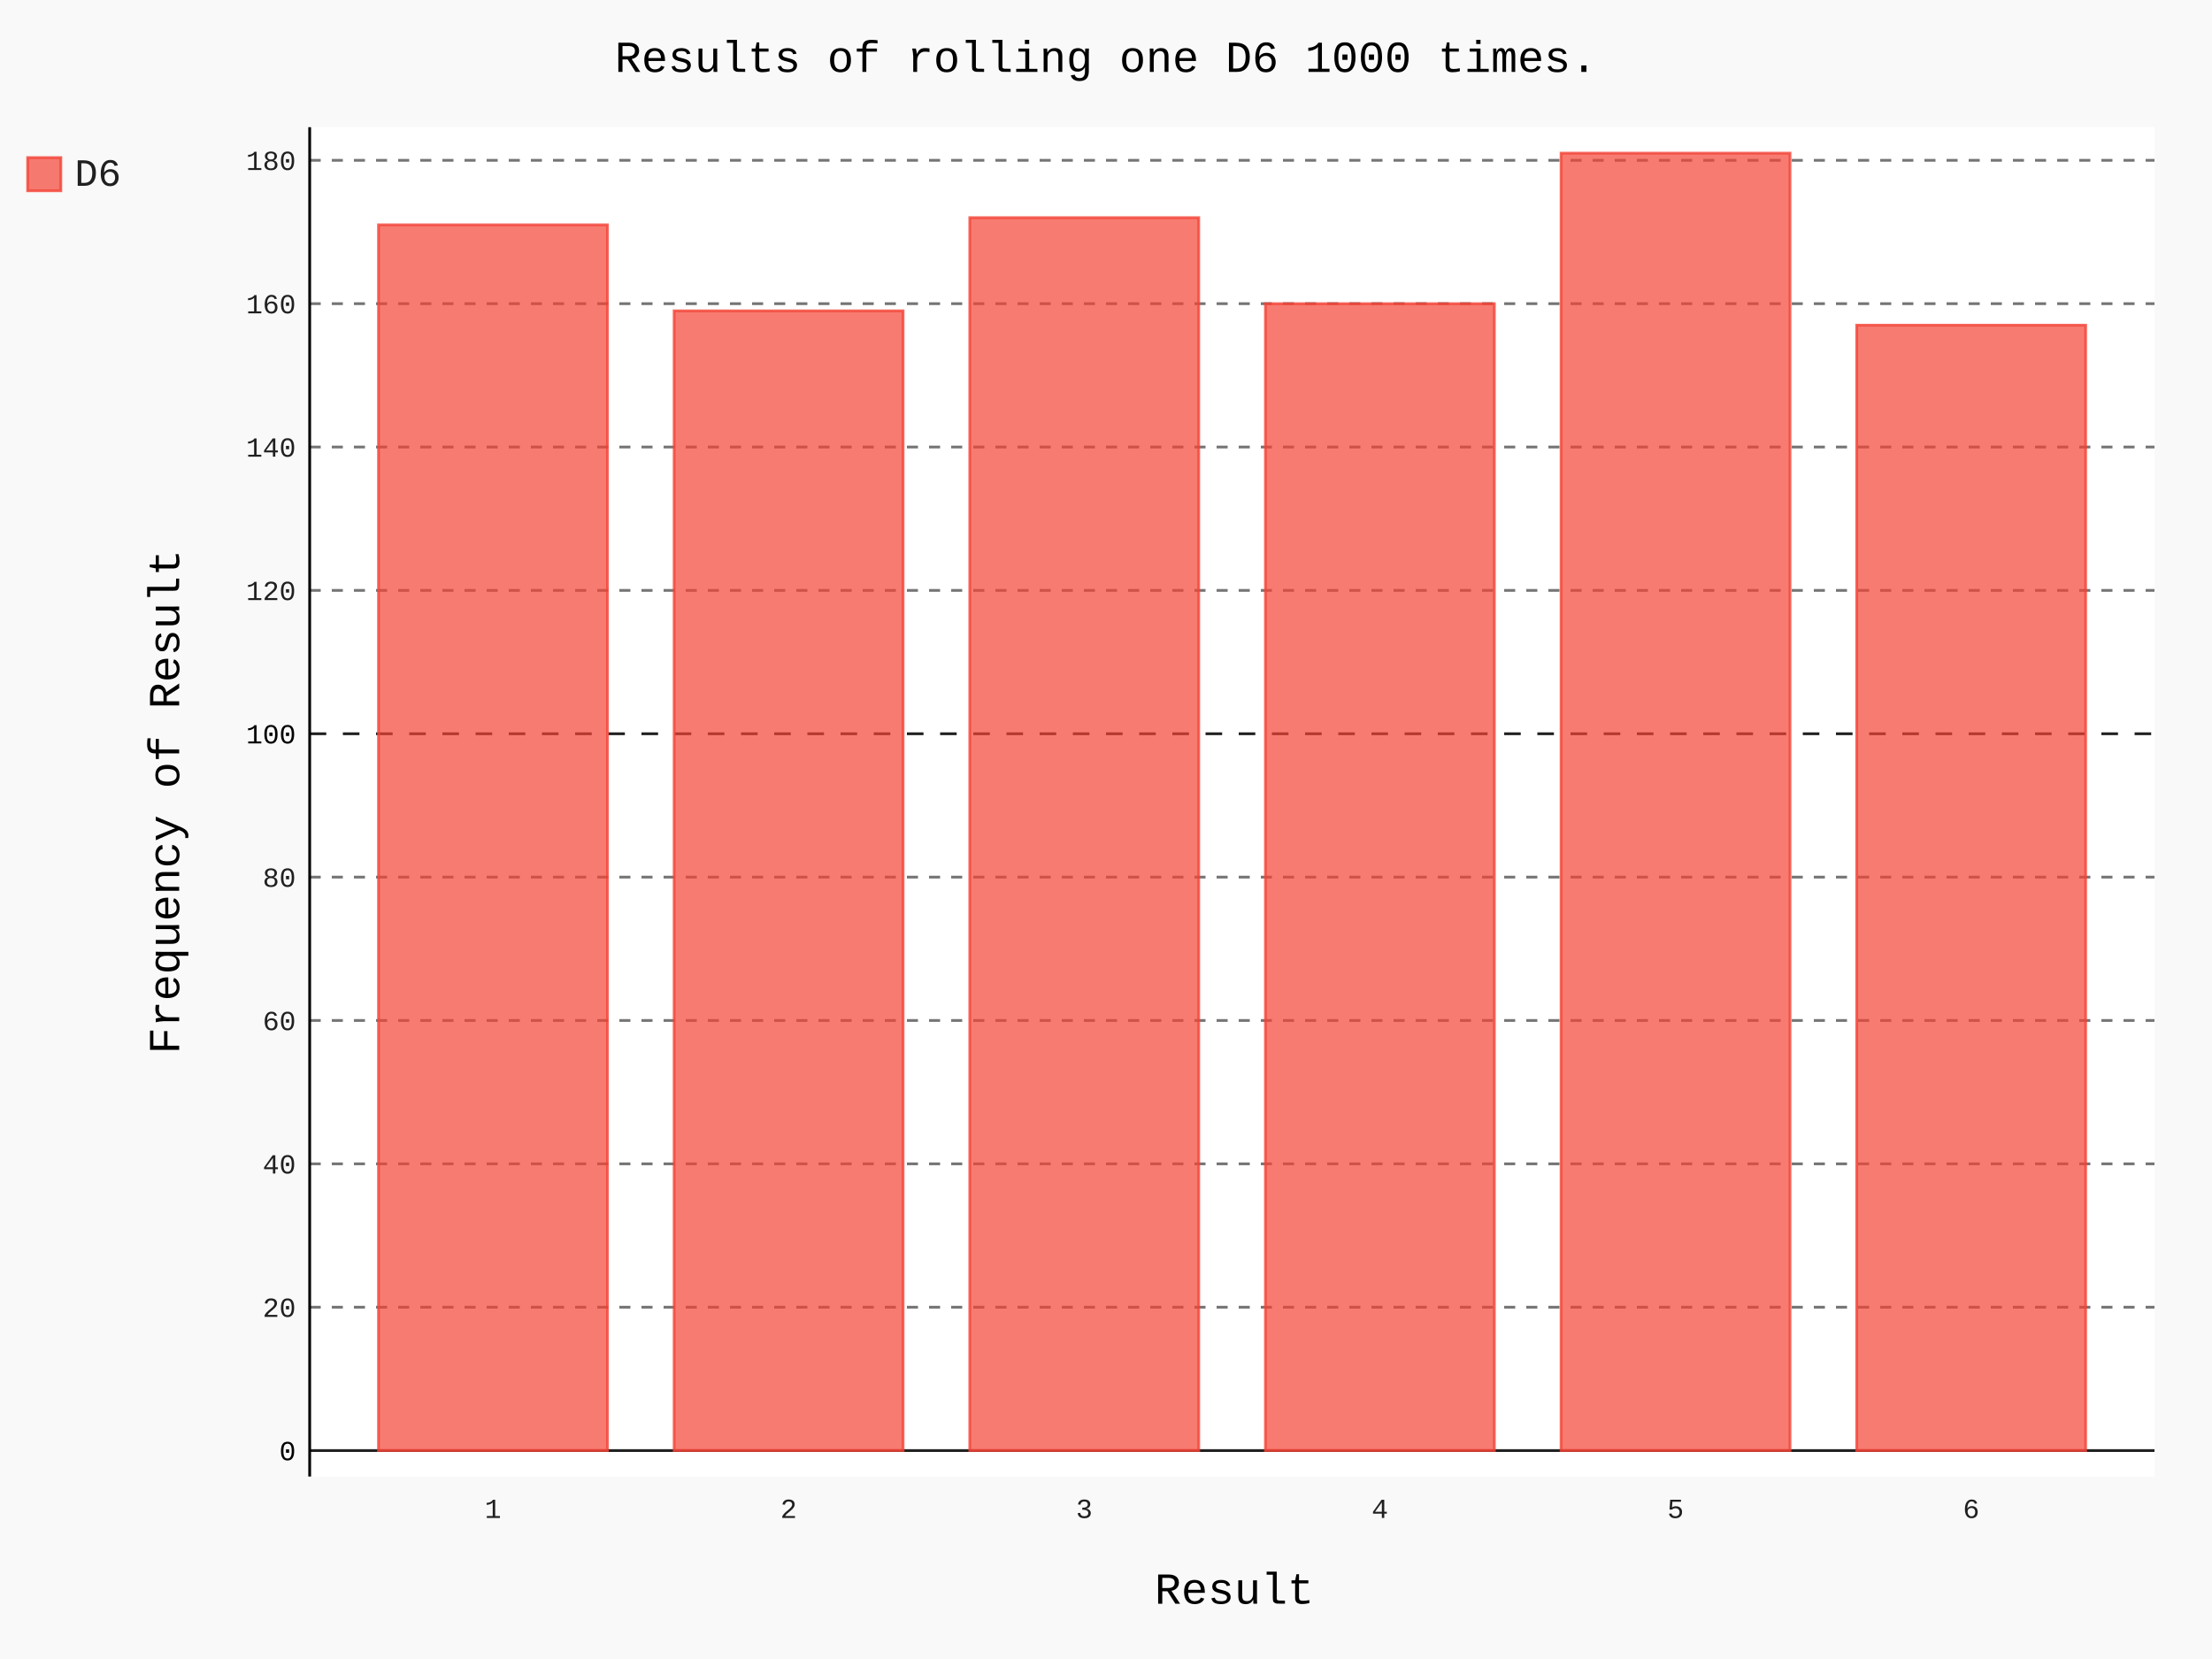
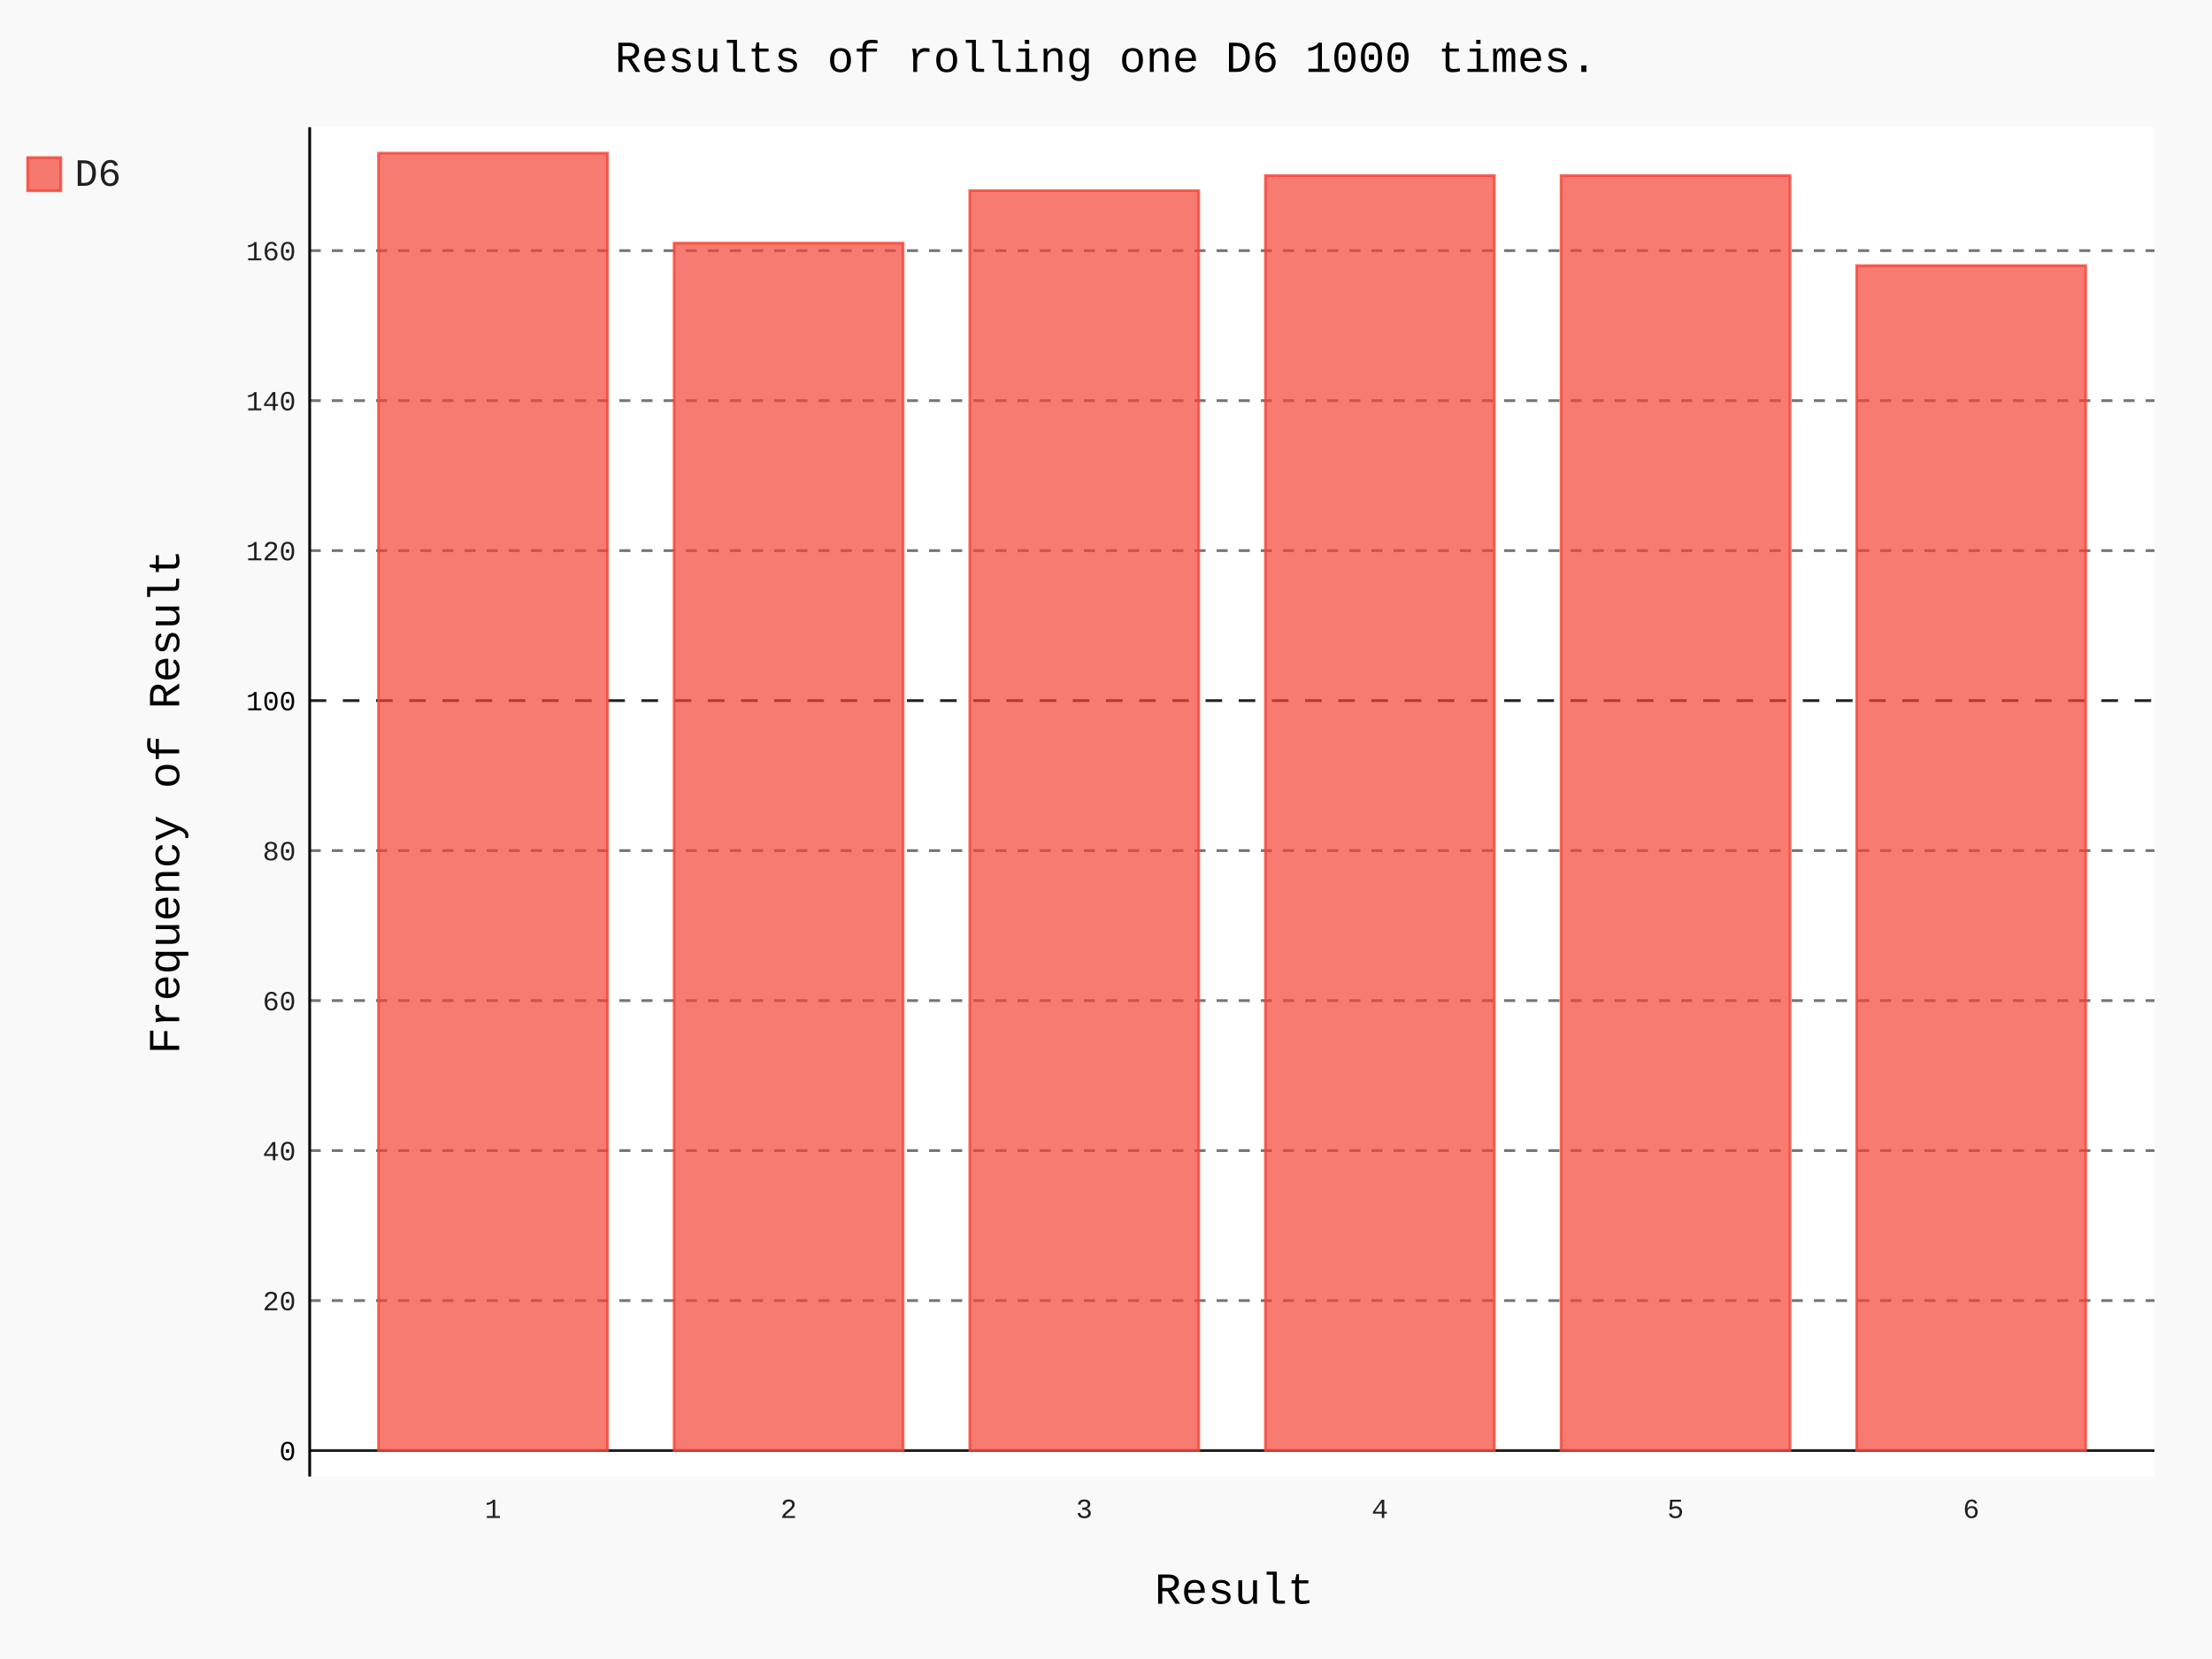
- <svg xmlns="http://www.w3.org/2000/svg" id="chart-6432a6e0-c7ca-417e-b88d-50af9b80af05" class="pygal-chart" viewBox="0 0 800 600">
+ <svg xmlns="http://www.w3.org/2000/svg" id="chart-7fa6ee36-cfe6-4d20-b0c9-d01f0b2df920" class="pygal-chart" viewBox="0 0 800 600">
  <defs>
-     <style type="text/css">#chart-6432a6e0-c7ca-417e-b88d-50af9b80af05{-webkit-user-select:none;-webkit-font-smoothing:antialiased;font-family:Consolas,"Liberation Mono",Menlo,Courier,monospace}#chart-6432a6e0-c7ca-417e-b88d-50af9b80af05 .title{font-family:Consolas,"Liberation Mono",Menlo,Courier,monospace;font-size:16px}#chart-6432a6e0-c7ca-417e-b88d-50af9b80af05 .legends .legend text{font-family:Consolas,"Liberation Mono",Menlo,Courier,monospace;font-size:14px}#chart-6432a6e0-c7ca-417e-b88d-50af9b80af05 .axis text{font-family:Consolas,"Liberation Mono",Menlo,Courier,monospace;font-size:10px}#chart-6432a6e0-c7ca-417e-b88d-50af9b80af05 .axis text.major{font-family:Consolas,"Liberation Mono",Menlo,Courier,monospace;font-size:10px}#chart-6432a6e0-c7ca-417e-b88d-50af9b80af05 .text-overlay text.value{font-family:Consolas,"Liberation Mono",Menlo,Courier,monospace;font-size:16px}#chart-6432a6e0-c7ca-417e-b88d-50af9b80af05 .text-overlay text.label{font-family:Consolas,"Liberation Mono",Menlo,Courier,monospace;font-size:10px}#chart-6432a6e0-c7ca-417e-b88d-50af9b80af05 .tooltip{font-family:Consolas,"Liberation Mono",Menlo,Courier,monospace;font-size:14px}#chart-6432a6e0-c7ca-417e-b88d-50af9b80af05 text.no_data{font-family:Consolas,"Liberation Mono",Menlo,Courier,monospace;font-size:64px}
- #chart-6432a6e0-c7ca-417e-b88d-50af9b80af05{background-color:rgba(249,249,249,1)}#chart-6432a6e0-c7ca-417e-b88d-50af9b80af05 path,#chart-6432a6e0-c7ca-417e-b88d-50af9b80af05 line,#chart-6432a6e0-c7ca-417e-b88d-50af9b80af05 rect,#chart-6432a6e0-c7ca-417e-b88d-50af9b80af05 circle{-webkit-transition:150ms;-moz-transition:150ms;transition:150ms}#chart-6432a6e0-c7ca-417e-b88d-50af9b80af05 .graph &gt; .background{fill:rgba(249,249,249,1)}#chart-6432a6e0-c7ca-417e-b88d-50af9b80af05 .plot &gt; .background{fill:rgba(255,255,255,1)}#chart-6432a6e0-c7ca-417e-b88d-50af9b80af05 .graph{fill:rgba(0,0,0,.87)}#chart-6432a6e0-c7ca-417e-b88d-50af9b80af05 text.no_data{fill:rgba(0,0,0,1)}#chart-6432a6e0-c7ca-417e-b88d-50af9b80af05 .title{fill:rgba(0,0,0,1)}#chart-6432a6e0-c7ca-417e-b88d-50af9b80af05 .legends .legend text{fill:rgba(0,0,0,.87)}#chart-6432a6e0-c7ca-417e-b88d-50af9b80af05 .legends .legend:hover text{fill:rgba(0,0,0,1)}#chart-6432a6e0-c7ca-417e-b88d-50af9b80af05 .axis .line{stroke:rgba(0,0,0,1)}#chart-6432a6e0-c7ca-417e-b88d-50af9b80af05 .axis .guide.line{stroke:rgba(0,0,0,.54)}#chart-6432a6e0-c7ca-417e-b88d-50af9b80af05 .axis .major.line{stroke:rgba(0,0,0,.87)}#chart-6432a6e0-c7ca-417e-b88d-50af9b80af05 .axis text.major{fill:rgba(0,0,0,1)}#chart-6432a6e0-c7ca-417e-b88d-50af9b80af05 .axis.y .guides:hover .guide.line,#chart-6432a6e0-c7ca-417e-b88d-50af9b80af05 .line-graph .axis.x .guides:hover .guide.line,#chart-6432a6e0-c7ca-417e-b88d-50af9b80af05 .stackedline-graph .axis.x .guides:hover .guide.line,#chart-6432a6e0-c7ca-417e-b88d-50af9b80af05 .xy-graph .axis.x .guides:hover .guide.line{stroke:rgba(0,0,0,1)}#chart-6432a6e0-c7ca-417e-b88d-50af9b80af05 .axis .guides:hover text{fill:rgba(0,0,0,1)}#chart-6432a6e0-c7ca-417e-b88d-50af9b80af05 .reactive{fill-opacity:.7;stroke-opacity:.8}#chart-6432a6e0-c7ca-417e-b88d-50af9b80af05 .ci{stroke:rgba(0,0,0,.87)}#chart-6432a6e0-c7ca-417e-b88d-50af9b80af05 .reactive.active,#chart-6432a6e0-c7ca-417e-b88d-50af9b80af05 .active .reactive{fill-opacity:.8;stroke-opacity:.9;stroke-width:4}#chart-6432a6e0-c7ca-417e-b88d-50af9b80af05 .ci .reactive.active{stroke-width:1.5}#chart-6432a6e0-c7ca-417e-b88d-50af9b80af05 .series text{fill:rgba(0,0,0,1)}#chart-6432a6e0-c7ca-417e-b88d-50af9b80af05 .tooltip rect{fill:rgba(255,255,255,1);stroke:rgba(0,0,0,1);-webkit-transition:opacity 150ms;-moz-transition:opacity 150ms;transition:opacity 150ms}#chart-6432a6e0-c7ca-417e-b88d-50af9b80af05 .tooltip .label{fill:rgba(0,0,0,.87)}#chart-6432a6e0-c7ca-417e-b88d-50af9b80af05 .tooltip .label{fill:rgba(0,0,0,.87)}#chart-6432a6e0-c7ca-417e-b88d-50af9b80af05 .tooltip .legend{font-size:.8em;fill:rgba(0,0,0,.54)}#chart-6432a6e0-c7ca-417e-b88d-50af9b80af05 .tooltip .x_label{font-size:.6em;fill:rgba(0,0,0,1)}#chart-6432a6e0-c7ca-417e-b88d-50af9b80af05 .tooltip .xlink{font-size:.5em;text-decoration:underline}#chart-6432a6e0-c7ca-417e-b88d-50af9b80af05 .tooltip .value{font-size:1.5em}#chart-6432a6e0-c7ca-417e-b88d-50af9b80af05 .bound{font-size:.5em}#chart-6432a6e0-c7ca-417e-b88d-50af9b80af05 .max-value{font-size:.75em;fill:rgba(0,0,0,.54)}#chart-6432a6e0-c7ca-417e-b88d-50af9b80af05 .map-element{fill:rgba(255,255,255,1);stroke:rgba(0,0,0,.54) !important}#chart-6432a6e0-c7ca-417e-b88d-50af9b80af05 .map-element .reactive{fill-opacity:inherit;stroke-opacity:inherit}#chart-6432a6e0-c7ca-417e-b88d-50af9b80af05 .color-0,#chart-6432a6e0-c7ca-417e-b88d-50af9b80af05 .color-0 a:visited{stroke:#F44336;fill:#F44336}#chart-6432a6e0-c7ca-417e-b88d-50af9b80af05 .text-overlay .color-0 text{fill:black}
- #chart-6432a6e0-c7ca-417e-b88d-50af9b80af05 text.no_data{text-anchor:middle}#chart-6432a6e0-c7ca-417e-b88d-50af9b80af05 .guide.line{fill:none}#chart-6432a6e0-c7ca-417e-b88d-50af9b80af05 .centered{text-anchor:middle}#chart-6432a6e0-c7ca-417e-b88d-50af9b80af05 .title{text-anchor:middle}#chart-6432a6e0-c7ca-417e-b88d-50af9b80af05 .legends .legend text{fill-opacity:1}#chart-6432a6e0-c7ca-417e-b88d-50af9b80af05 .axis.x text{text-anchor:middle}#chart-6432a6e0-c7ca-417e-b88d-50af9b80af05 .axis.x:not(.web) text[transform]{text-anchor:start}#chart-6432a6e0-c7ca-417e-b88d-50af9b80af05 .axis.x:not(.web) text[transform].backwards{text-anchor:end}#chart-6432a6e0-c7ca-417e-b88d-50af9b80af05 .axis.y text{text-anchor:end}#chart-6432a6e0-c7ca-417e-b88d-50af9b80af05 .axis.y text[transform].backwards{text-anchor:start}#chart-6432a6e0-c7ca-417e-b88d-50af9b80af05 .axis.y2 text{text-anchor:start}#chart-6432a6e0-c7ca-417e-b88d-50af9b80af05 .axis.y2 text[transform].backwards{text-anchor:end}#chart-6432a6e0-c7ca-417e-b88d-50af9b80af05 .axis .guide.line{stroke-dasharray:4,4}#chart-6432a6e0-c7ca-417e-b88d-50af9b80af05 .axis .major.guide.line{stroke-dasharray:6,6}#chart-6432a6e0-c7ca-417e-b88d-50af9b80af05 .horizontal .axis.y .guide.line,#chart-6432a6e0-c7ca-417e-b88d-50af9b80af05 .horizontal .axis.y2 .guide.line,#chart-6432a6e0-c7ca-417e-b88d-50af9b80af05 .vertical .axis.x .guide.line{opacity:0}#chart-6432a6e0-c7ca-417e-b88d-50af9b80af05 .horizontal .axis.always_show .guide.line,#chart-6432a6e0-c7ca-417e-b88d-50af9b80af05 .vertical .axis.always_show .guide.line{opacity:1 !important}#chart-6432a6e0-c7ca-417e-b88d-50af9b80af05 .axis.y .guides:hover .guide.line,#chart-6432a6e0-c7ca-417e-b88d-50af9b80af05 .axis.y2 .guides:hover .guide.line,#chart-6432a6e0-c7ca-417e-b88d-50af9b80af05 .axis.x .guides:hover .guide.line{opacity:1}#chart-6432a6e0-c7ca-417e-b88d-50af9b80af05 .axis .guides:hover text{opacity:1}#chart-6432a6e0-c7ca-417e-b88d-50af9b80af05 .nofill{fill:none}#chart-6432a6e0-c7ca-417e-b88d-50af9b80af05 .subtle-fill{fill-opacity:.2}#chart-6432a6e0-c7ca-417e-b88d-50af9b80af05 .dot{stroke-width:1px;fill-opacity:1}#chart-6432a6e0-c7ca-417e-b88d-50af9b80af05 .dot.active{stroke-width:5px}#chart-6432a6e0-c7ca-417e-b88d-50af9b80af05 .dot.negative{fill:transparent}#chart-6432a6e0-c7ca-417e-b88d-50af9b80af05 text,#chart-6432a6e0-c7ca-417e-b88d-50af9b80af05 tspan{stroke:none !important}#chart-6432a6e0-c7ca-417e-b88d-50af9b80af05 .series text.active{opacity:1}#chart-6432a6e0-c7ca-417e-b88d-50af9b80af05 .tooltip rect{fill-opacity:.95;stroke-width:.5}#chart-6432a6e0-c7ca-417e-b88d-50af9b80af05 .tooltip text{fill-opacity:1}#chart-6432a6e0-c7ca-417e-b88d-50af9b80af05 .showable{visibility:hidden}#chart-6432a6e0-c7ca-417e-b88d-50af9b80af05 .showable.shown{visibility:visible}#chart-6432a6e0-c7ca-417e-b88d-50af9b80af05 .gauge-background{fill:rgba(229,229,229,1);stroke:none}#chart-6432a6e0-c7ca-417e-b88d-50af9b80af05 .bg-lines{stroke:rgba(249,249,249,1);stroke-width:2px}</style>
+     <style type="text/css">#chart-7fa6ee36-cfe6-4d20-b0c9-d01f0b2df920{-webkit-user-select:none;-webkit-font-smoothing:antialiased;font-family:Consolas,"Liberation Mono",Menlo,Courier,monospace}#chart-7fa6ee36-cfe6-4d20-b0c9-d01f0b2df920 .title{font-family:Consolas,"Liberation Mono",Menlo,Courier,monospace;font-size:16px}#chart-7fa6ee36-cfe6-4d20-b0c9-d01f0b2df920 .legends .legend text{font-family:Consolas,"Liberation Mono",Menlo,Courier,monospace;font-size:14px}#chart-7fa6ee36-cfe6-4d20-b0c9-d01f0b2df920 .axis text{font-family:Consolas,"Liberation Mono",Menlo,Courier,monospace;font-size:10px}#chart-7fa6ee36-cfe6-4d20-b0c9-d01f0b2df920 .axis text.major{font-family:Consolas,"Liberation Mono",Menlo,Courier,monospace;font-size:10px}#chart-7fa6ee36-cfe6-4d20-b0c9-d01f0b2df920 .text-overlay text.value{font-family:Consolas,"Liberation Mono",Menlo,Courier,monospace;font-size:16px}#chart-7fa6ee36-cfe6-4d20-b0c9-d01f0b2df920 .text-overlay text.label{font-family:Consolas,"Liberation Mono",Menlo,Courier,monospace;font-size:10px}#chart-7fa6ee36-cfe6-4d20-b0c9-d01f0b2df920 .tooltip{font-family:Consolas,"Liberation Mono",Menlo,Courier,monospace;font-size:14px}#chart-7fa6ee36-cfe6-4d20-b0c9-d01f0b2df920 text.no_data{font-family:Consolas,"Liberation Mono",Menlo,Courier,monospace;font-size:64px}
+ #chart-7fa6ee36-cfe6-4d20-b0c9-d01f0b2df920{background-color:rgba(249,249,249,1)}#chart-7fa6ee36-cfe6-4d20-b0c9-d01f0b2df920 path,#chart-7fa6ee36-cfe6-4d20-b0c9-d01f0b2df920 line,#chart-7fa6ee36-cfe6-4d20-b0c9-d01f0b2df920 rect,#chart-7fa6ee36-cfe6-4d20-b0c9-d01f0b2df920 circle{-webkit-transition:150ms;-moz-transition:150ms;transition:150ms}#chart-7fa6ee36-cfe6-4d20-b0c9-d01f0b2df920 .graph &gt; .background{fill:rgba(249,249,249,1)}#chart-7fa6ee36-cfe6-4d20-b0c9-d01f0b2df920 .plot &gt; .background{fill:rgba(255,255,255,1)}#chart-7fa6ee36-cfe6-4d20-b0c9-d01f0b2df920 .graph{fill:rgba(0,0,0,.87)}#chart-7fa6ee36-cfe6-4d20-b0c9-d01f0b2df920 text.no_data{fill:rgba(0,0,0,1)}#chart-7fa6ee36-cfe6-4d20-b0c9-d01f0b2df920 .title{fill:rgba(0,0,0,1)}#chart-7fa6ee36-cfe6-4d20-b0c9-d01f0b2df920 .legends .legend text{fill:rgba(0,0,0,.87)}#chart-7fa6ee36-cfe6-4d20-b0c9-d01f0b2df920 .legends .legend:hover text{fill:rgba(0,0,0,1)}#chart-7fa6ee36-cfe6-4d20-b0c9-d01f0b2df920 .axis .line{stroke:rgba(0,0,0,1)}#chart-7fa6ee36-cfe6-4d20-b0c9-d01f0b2df920 .axis .guide.line{stroke:rgba(0,0,0,.54)}#chart-7fa6ee36-cfe6-4d20-b0c9-d01f0b2df920 .axis .major.line{stroke:rgba(0,0,0,.87)}#chart-7fa6ee36-cfe6-4d20-b0c9-d01f0b2df920 .axis text.major{fill:rgba(0,0,0,1)}#chart-7fa6ee36-cfe6-4d20-b0c9-d01f0b2df920 .axis.y .guides:hover .guide.line,#chart-7fa6ee36-cfe6-4d20-b0c9-d01f0b2df920 .line-graph .axis.x .guides:hover .guide.line,#chart-7fa6ee36-cfe6-4d20-b0c9-d01f0b2df920 .stackedline-graph .axis.x .guides:hover .guide.line,#chart-7fa6ee36-cfe6-4d20-b0c9-d01f0b2df920 .xy-graph .axis.x .guides:hover .guide.line{stroke:rgba(0,0,0,1)}#chart-7fa6ee36-cfe6-4d20-b0c9-d01f0b2df920 .axis .guides:hover text{fill:rgba(0,0,0,1)}#chart-7fa6ee36-cfe6-4d20-b0c9-d01f0b2df920 .reactive{fill-opacity:.7;stroke-opacity:.8}#chart-7fa6ee36-cfe6-4d20-b0c9-d01f0b2df920 .ci{stroke:rgba(0,0,0,.87)}#chart-7fa6ee36-cfe6-4d20-b0c9-d01f0b2df920 .reactive.active,#chart-7fa6ee36-cfe6-4d20-b0c9-d01f0b2df920 .active .reactive{fill-opacity:.8;stroke-opacity:.9;stroke-width:4}#chart-7fa6ee36-cfe6-4d20-b0c9-d01f0b2df920 .ci .reactive.active{stroke-width:1.5}#chart-7fa6ee36-cfe6-4d20-b0c9-d01f0b2df920 .series text{fill:rgba(0,0,0,1)}#chart-7fa6ee36-cfe6-4d20-b0c9-d01f0b2df920 .tooltip rect{fill:rgba(255,255,255,1);stroke:rgba(0,0,0,1);-webkit-transition:opacity 150ms;-moz-transition:opacity 150ms;transition:opacity 150ms}#chart-7fa6ee36-cfe6-4d20-b0c9-d01f0b2df920 .tooltip .label{fill:rgba(0,0,0,.87)}#chart-7fa6ee36-cfe6-4d20-b0c9-d01f0b2df920 .tooltip .label{fill:rgba(0,0,0,.87)}#chart-7fa6ee36-cfe6-4d20-b0c9-d01f0b2df920 .tooltip .legend{font-size:.8em;fill:rgba(0,0,0,.54)}#chart-7fa6ee36-cfe6-4d20-b0c9-d01f0b2df920 .tooltip .x_label{font-size:.6em;fill:rgba(0,0,0,1)}#chart-7fa6ee36-cfe6-4d20-b0c9-d01f0b2df920 .tooltip .xlink{font-size:.5em;text-decoration:underline}#chart-7fa6ee36-cfe6-4d20-b0c9-d01f0b2df920 .tooltip .value{font-size:1.5em}#chart-7fa6ee36-cfe6-4d20-b0c9-d01f0b2df920 .bound{font-size:.5em}#chart-7fa6ee36-cfe6-4d20-b0c9-d01f0b2df920 .max-value{font-size:.75em;fill:rgba(0,0,0,.54)}#chart-7fa6ee36-cfe6-4d20-b0c9-d01f0b2df920 .map-element{fill:rgba(255,255,255,1);stroke:rgba(0,0,0,.54) !important}#chart-7fa6ee36-cfe6-4d20-b0c9-d01f0b2df920 .map-element .reactive{fill-opacity:inherit;stroke-opacity:inherit}#chart-7fa6ee36-cfe6-4d20-b0c9-d01f0b2df920 .color-0,#chart-7fa6ee36-cfe6-4d20-b0c9-d01f0b2df920 .color-0 a:visited{stroke:#F44336;fill:#F44336}#chart-7fa6ee36-cfe6-4d20-b0c9-d01f0b2df920 .text-overlay .color-0 text{fill:black}
+ #chart-7fa6ee36-cfe6-4d20-b0c9-d01f0b2df920 text.no_data{text-anchor:middle}#chart-7fa6ee36-cfe6-4d20-b0c9-d01f0b2df920 .guide.line{fill:none}#chart-7fa6ee36-cfe6-4d20-b0c9-d01f0b2df920 .centered{text-anchor:middle}#chart-7fa6ee36-cfe6-4d20-b0c9-d01f0b2df920 .title{text-anchor:middle}#chart-7fa6ee36-cfe6-4d20-b0c9-d01f0b2df920 .legends .legend text{fill-opacity:1}#chart-7fa6ee36-cfe6-4d20-b0c9-d01f0b2df920 .axis.x text{text-anchor:middle}#chart-7fa6ee36-cfe6-4d20-b0c9-d01f0b2df920 .axis.x:not(.web) text[transform]{text-anchor:start}#chart-7fa6ee36-cfe6-4d20-b0c9-d01f0b2df920 .axis.x:not(.web) text[transform].backwards{text-anchor:end}#chart-7fa6ee36-cfe6-4d20-b0c9-d01f0b2df920 .axis.y text{text-anchor:end}#chart-7fa6ee36-cfe6-4d20-b0c9-d01f0b2df920 .axis.y text[transform].backwards{text-anchor:start}#chart-7fa6ee36-cfe6-4d20-b0c9-d01f0b2df920 .axis.y2 text{text-anchor:start}#chart-7fa6ee36-cfe6-4d20-b0c9-d01f0b2df920 .axis.y2 text[transform].backwards{text-anchor:end}#chart-7fa6ee36-cfe6-4d20-b0c9-d01f0b2df920 .axis .guide.line{stroke-dasharray:4,4}#chart-7fa6ee36-cfe6-4d20-b0c9-d01f0b2df920 .axis .major.guide.line{stroke-dasharray:6,6}#chart-7fa6ee36-cfe6-4d20-b0c9-d01f0b2df920 .horizontal .axis.y .guide.line,#chart-7fa6ee36-cfe6-4d20-b0c9-d01f0b2df920 .horizontal .axis.y2 .guide.line,#chart-7fa6ee36-cfe6-4d20-b0c9-d01f0b2df920 .vertical .axis.x .guide.line{opacity:0}#chart-7fa6ee36-cfe6-4d20-b0c9-d01f0b2df920 .horizontal .axis.always_show .guide.line,#chart-7fa6ee36-cfe6-4d20-b0c9-d01f0b2df920 .vertical .axis.always_show .guide.line{opacity:1 !important}#chart-7fa6ee36-cfe6-4d20-b0c9-d01f0b2df920 .axis.y .guides:hover .guide.line,#chart-7fa6ee36-cfe6-4d20-b0c9-d01f0b2df920 .axis.y2 .guides:hover .guide.line,#chart-7fa6ee36-cfe6-4d20-b0c9-d01f0b2df920 .axis.x .guides:hover .guide.line{opacity:1}#chart-7fa6ee36-cfe6-4d20-b0c9-d01f0b2df920 .axis .guides:hover text{opacity:1}#chart-7fa6ee36-cfe6-4d20-b0c9-d01f0b2df920 .nofill{fill:none}#chart-7fa6ee36-cfe6-4d20-b0c9-d01f0b2df920 .subtle-fill{fill-opacity:.2}#chart-7fa6ee36-cfe6-4d20-b0c9-d01f0b2df920 .dot{stroke-width:1px;fill-opacity:1}#chart-7fa6ee36-cfe6-4d20-b0c9-d01f0b2df920 .dot.active{stroke-width:5px}#chart-7fa6ee36-cfe6-4d20-b0c9-d01f0b2df920 .dot.negative{fill:transparent}#chart-7fa6ee36-cfe6-4d20-b0c9-d01f0b2df920 text,#chart-7fa6ee36-cfe6-4d20-b0c9-d01f0b2df920 tspan{stroke:none !important}#chart-7fa6ee36-cfe6-4d20-b0c9-d01f0b2df920 .series text.active{opacity:1}#chart-7fa6ee36-cfe6-4d20-b0c9-d01f0b2df920 .tooltip rect{fill-opacity:.95;stroke-width:.5}#chart-7fa6ee36-cfe6-4d20-b0c9-d01f0b2df920 .tooltip text{fill-opacity:1}#chart-7fa6ee36-cfe6-4d20-b0c9-d01f0b2df920 .showable{visibility:hidden}#chart-7fa6ee36-cfe6-4d20-b0c9-d01f0b2df920 .showable.shown{visibility:visible}#chart-7fa6ee36-cfe6-4d20-b0c9-d01f0b2df920 .gauge-background{fill:rgba(229,229,229,1);stroke:none}#chart-7fa6ee36-cfe6-4d20-b0c9-d01f0b2df920 .bg-lines{stroke:rgba(249,249,249,1);stroke-width:2px}</style>
  </defs>
  <g class="graph bar-graph vertical">
    <rect x="0" y="0" width="800" height="600" class="background" />
    <g transform="translate(112, 46)" class="plot">
      <rect x="0" y="0" width="667.2" height="488" class="background" />
      <g class="axis y always_show">
        <g class="guides">
          <path d="M0 478.615 h667.2" class="axis major line" />
          <text x="-5" y="482.115" class="major">0</text>
        </g>
        <g class="guides">
-           <path d="M0 426.767 h667.2" class="guide line" />
-           <text x="-5" y="430.267" class="">20</text>
+           <path d="M0 424.369 h667.2" class="guide line" />
+           <text x="-5" y="427.869" class="">20</text>
        </g>
        <g class="guides">
-           <path d="M0 374.918 h667.2" class="guide line" />
-           <text x="-5" y="378.418" class="">40</text>
+           <path d="M0 370.123 h667.2" class="guide line" />
+           <text x="-5" y="373.623" class="">40</text>
        </g>
        <g class="guides">
-           <path d="M0 323.069 h667.2" class="guide line" />
-           <text x="-5" y="326.569" class="">60</text>
+           <path d="M0 315.876 h667.2" class="guide line" />
+           <text x="-5" y="319.376" class="">60</text>
        </g>
        <g class="guides">
-           <path d="M0 271.221 h667.2" class="guide line" />
-           <text x="-5" y="274.721" class="">80</text>
+           <path d="M0 261.63 h667.2" class="guide line" />
+           <text x="-5" y="265.13" class="">80</text>
        </g>
        <g class="guides">
-           <path d="M0 219.372 h667.2" class="major guide line" />
-           <text x="-5" y="222.872" class="major">100</text>
+           <path d="M0 207.384 h667.2" class="major guide line" />
+           <text x="-5" y="210.884" class="major">100</text>
        </g>
        <g class="guides">
-           <path d="M0 167.523 h667.2" class="guide line" />
-           <text x="-5" y="171.023" class="">120</text>
+           <path d="M0 153.137 h667.2" class="guide line" />
+           <text x="-5" y="156.637" class="">120</text>
        </g>
        <g class="guides">
-           <path d="M0 115.674 h667.2" class="guide line" />
-           <text x="-5" y="119.174" class="">140</text>
+           <path d="M0 98.891 h667.2" class="guide line" />
+           <text x="-5" y="102.391" class="">140</text>
        </g>
        <g class="guides">
-           <path d="M0 63.826 h667.2" class="guide line" />
-           <text x="-5" y="67.326" class="">160</text>
-         </g>
-         <g class="guides">
-           <path d="M0 11.977 h667.2" class="guide line" />
-           <text x="-5" y="15.477" class="">180</text>
+           <path d="M0 44.645 h667.2" class="guide line" />
+           <text x="-5" y="48.145" class="">160</text>
        </g>
      </g>
      <g class="axis x">
        <path d="M0 0 v488" class="line" />
        <g class="guides">
          <path d="M66.292 0 v488" class="guide line" />
          <text x="66.292" y="503.0" class="">1</text>
        </g>
        <g class="guides">
          <path d="M173.215 0 v488" class="guide line" />
          <text x="173.215" y="503.0" class="">2</text>
        </g>
        <g class="guides">
          <path d="M280.138 0 v488" class="guide line" />
          <text x="280.138" y="503.0" class="">3</text>
        </g>
        <g class="guides">
          <path d="M387.062 0 v488" class="guide line" />
          <text x="387.062" y="503.0" class="">4</text>
        </g>
        <g class="guides">
          <path d="M493.985 0 v488" class="guide line" />
          <text x="493.985" y="503.0" class="">5</text>
        </g>
        <g class="guides">
          <path d="M600.908 0 v488" class="guide line" />
          <text x="600.908" y="503.0" class="">6</text>
        </g>
      </g>
      <g class="series serie-0 color-0">
        <g class="bars">
          <g class="bar">
-             <rect x="24.892" y="35.309" rx="0" ry="0" width="82.801" height="443.306" class="rect reactive tooltip-trigger" />
+             <rect x="24.892" y="9.385" rx="0" ry="0" width="82.801" height="469.231" class="rect reactive tooltip-trigger" />
          </g>
          <g class="bar">
-             <rect x="131.815" y="66.418" rx="0" ry="0" width="82.801" height="412.197" class="rect reactive tooltip-trigger" />
+             <rect x="131.815" y="41.932" rx="0" ry="0" width="82.801" height="436.683" class="rect reactive tooltip-trigger" />
          </g>
          <g class="bar">
-             <rect x="238.738" y="32.717" rx="0" ry="0" width="82.801" height="445.899" class="rect reactive tooltip-trigger" />
+             <rect x="238.738" y="22.946" rx="0" ry="0" width="82.801" height="455.669" class="rect reactive tooltip-trigger" />
          </g>
          <g class="bar">
-             <rect x="345.661" y="63.826" rx="0" ry="0" width="82.801" height="414.79" class="rect reactive tooltip-trigger" />
+             <rect x="345.661" y="17.522" rx="0" ry="0" width="82.801" height="461.094" class="rect reactive tooltip-trigger" />
          </g>
          <g class="bar">
-             <rect x="452.584" y="9.385" rx="0" ry="0" width="82.801" height="469.231" class="rect reactive tooltip-trigger" />
+             <rect x="452.584" y="17.522" rx="0" ry="0" width="82.801" height="461.094" class="rect reactive tooltip-trigger" />
          </g>
          <g class="bar">
-             <rect x="559.507" y="71.603" rx="0" ry="0" width="82.801" height="407.012" class="rect reactive tooltip-trigger" />
+             <rect x="559.507" y="50.069" rx="0" ry="0" width="82.801" height="428.546" class="rect reactive tooltip-trigger" />
          </g>
        </g>
      </g>
    </g>
    <g class="titles">
      <text x="400.0" y="26" class="title plot_title">Results of rolling one D6 1000 times.</text>
      <text x="446.4" y="580" class="title">Result</text>
      <text x="38.8" y="316.0" class="title" transform="rotate(-90 38.8 290)">Frequency of Result</text>
    </g>
    <g transform="translate(112, 46)" class="plot overlay">
      <g class="series serie-0 color-0" />
    </g>
    <g transform="translate(112, 46)" class="plot text-overlay">
      <g class="series serie-0 color-0" />
    </g>
    <g transform="translate(112, 46)" class="plot tooltip-overlay">
      <g transform="translate(0 0)" style="opacity: 0" class="tooltip">
        <rect rx="0" ry="0" width="0" height="0" class="tooltip-box" />
        <g class="text" />
      </g>
    </g>
    <g transform="translate(10, 56)" class="legends">
      <g id="activate-serie-0" class="legend reactive activate-serie">
        <rect x="0.0" y="1.0" width="12" height="12" class="color-0 reactive" />
        <text x="17.0" y="11.2">D6</text>
      </g>
    </g>
    <g transform="translate(790, 56)" class="legends" />
  </g>
</svg>
